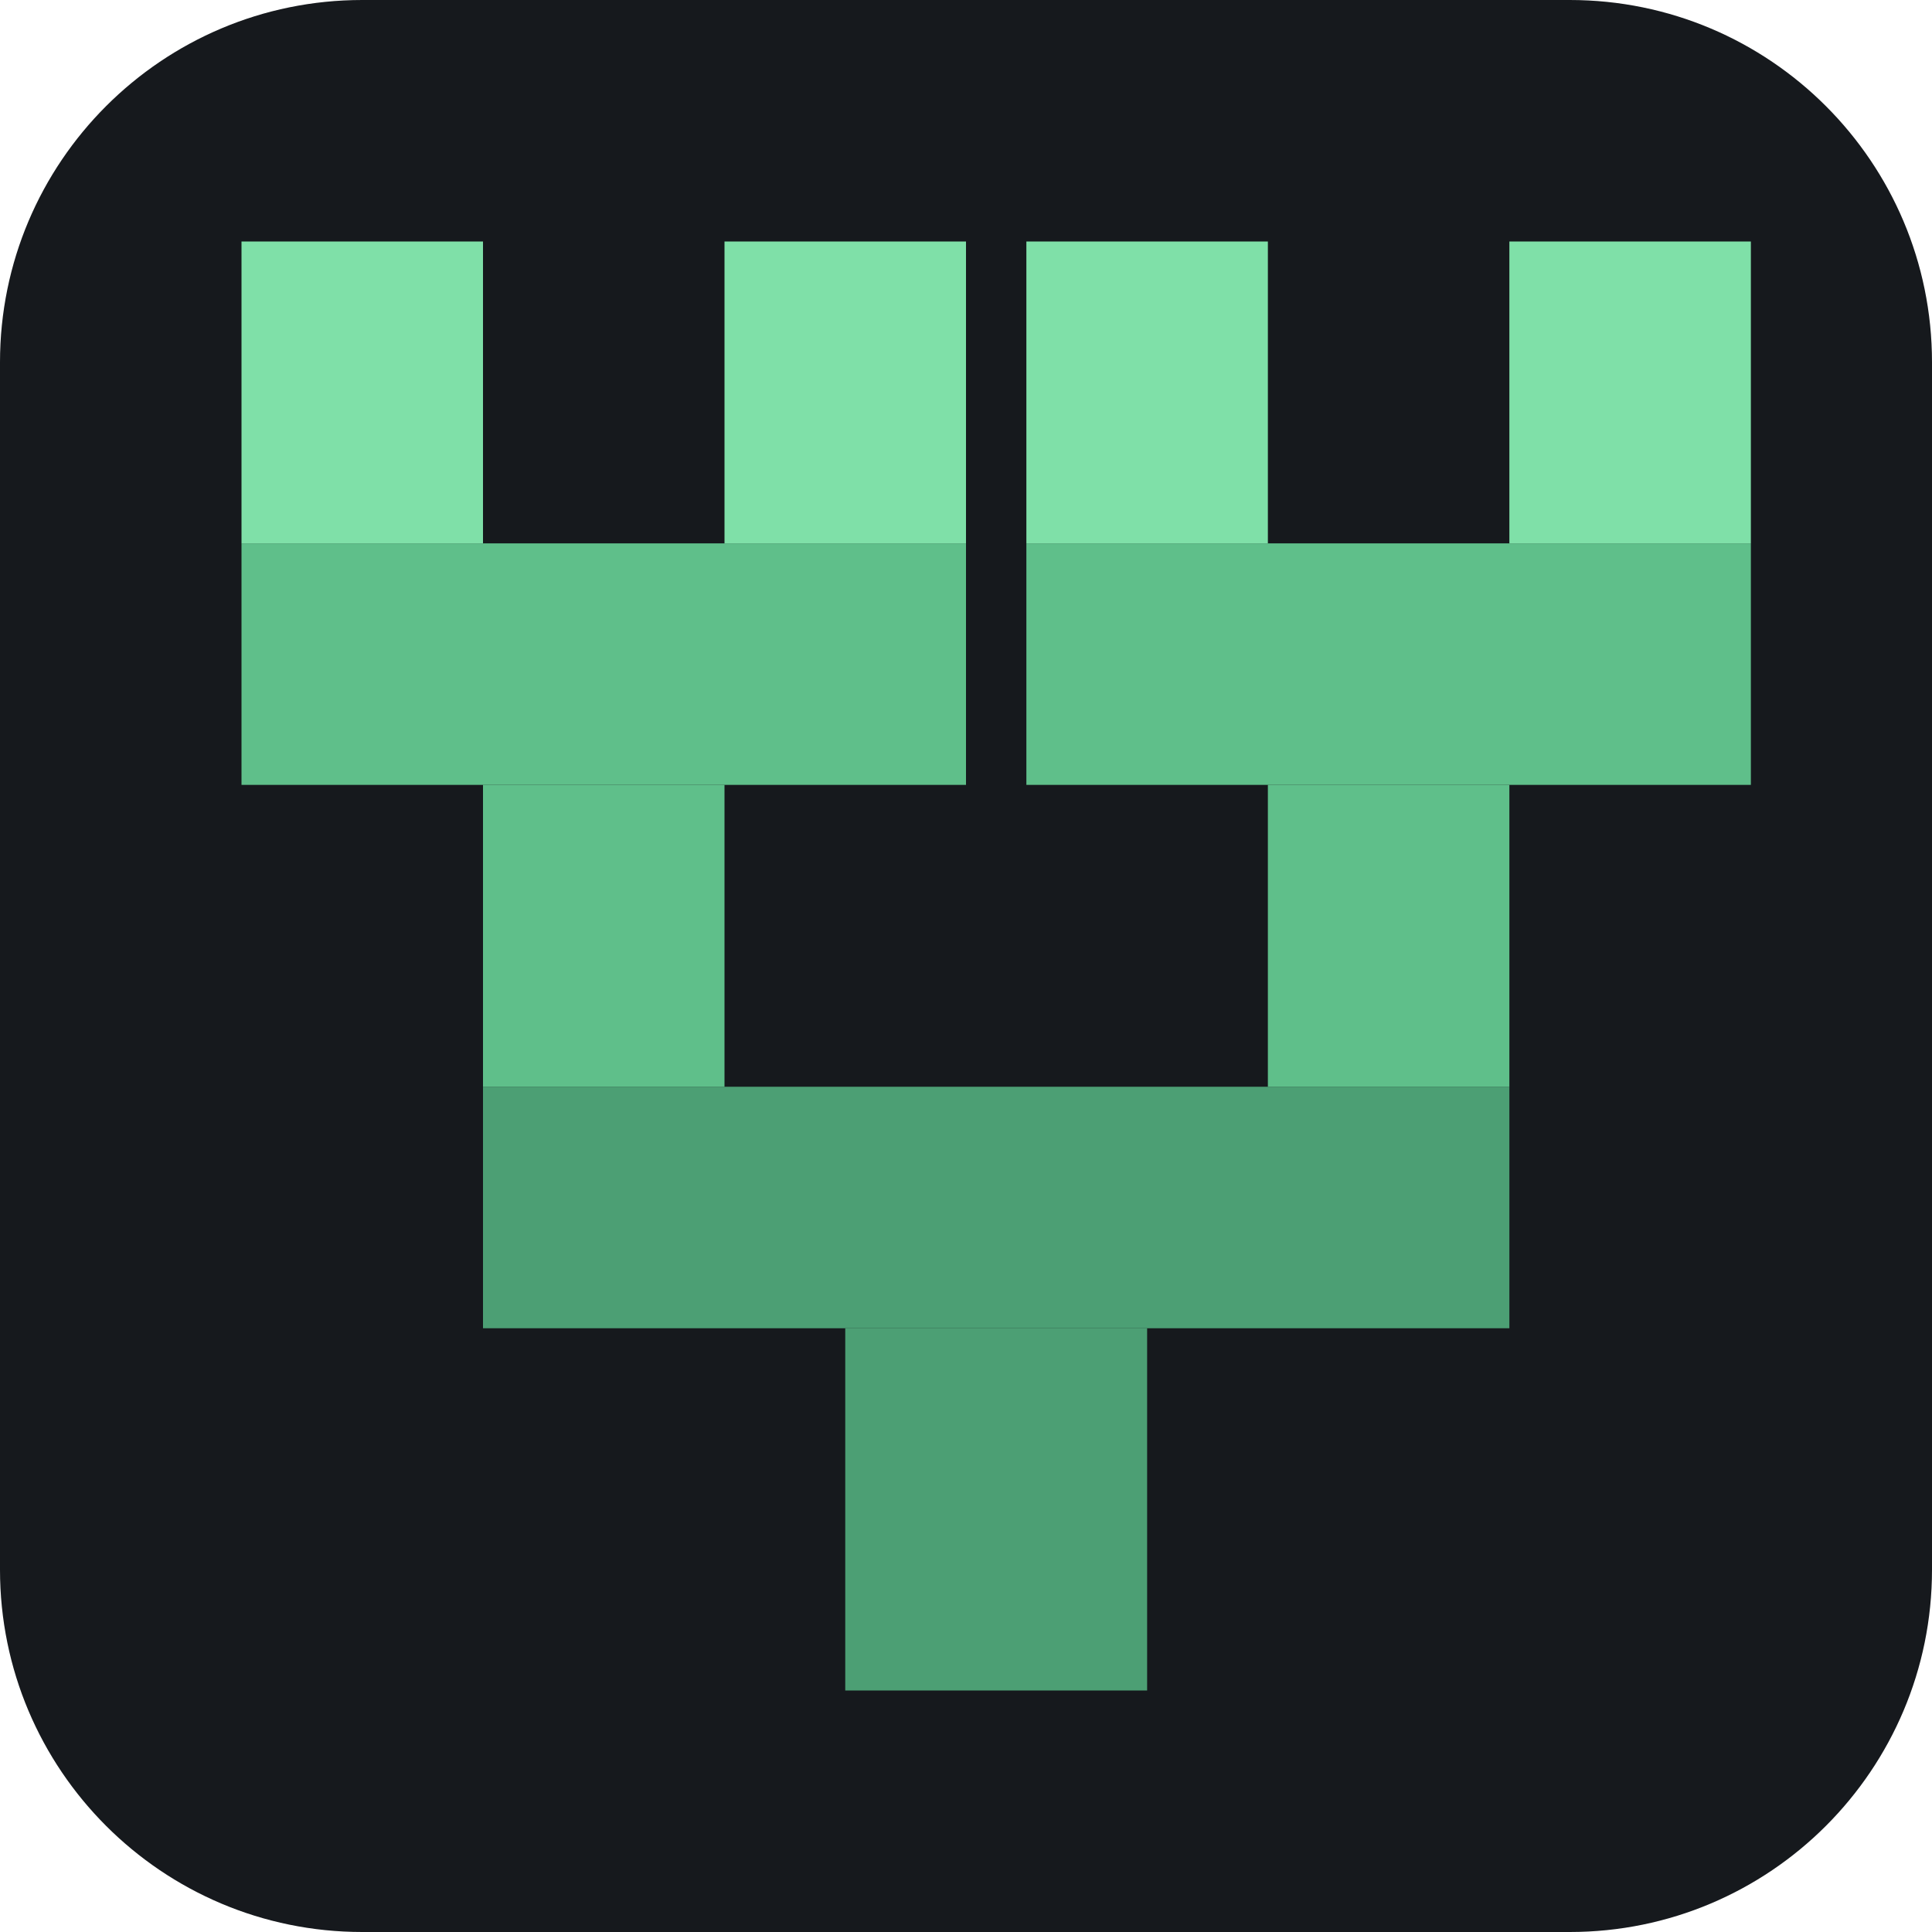
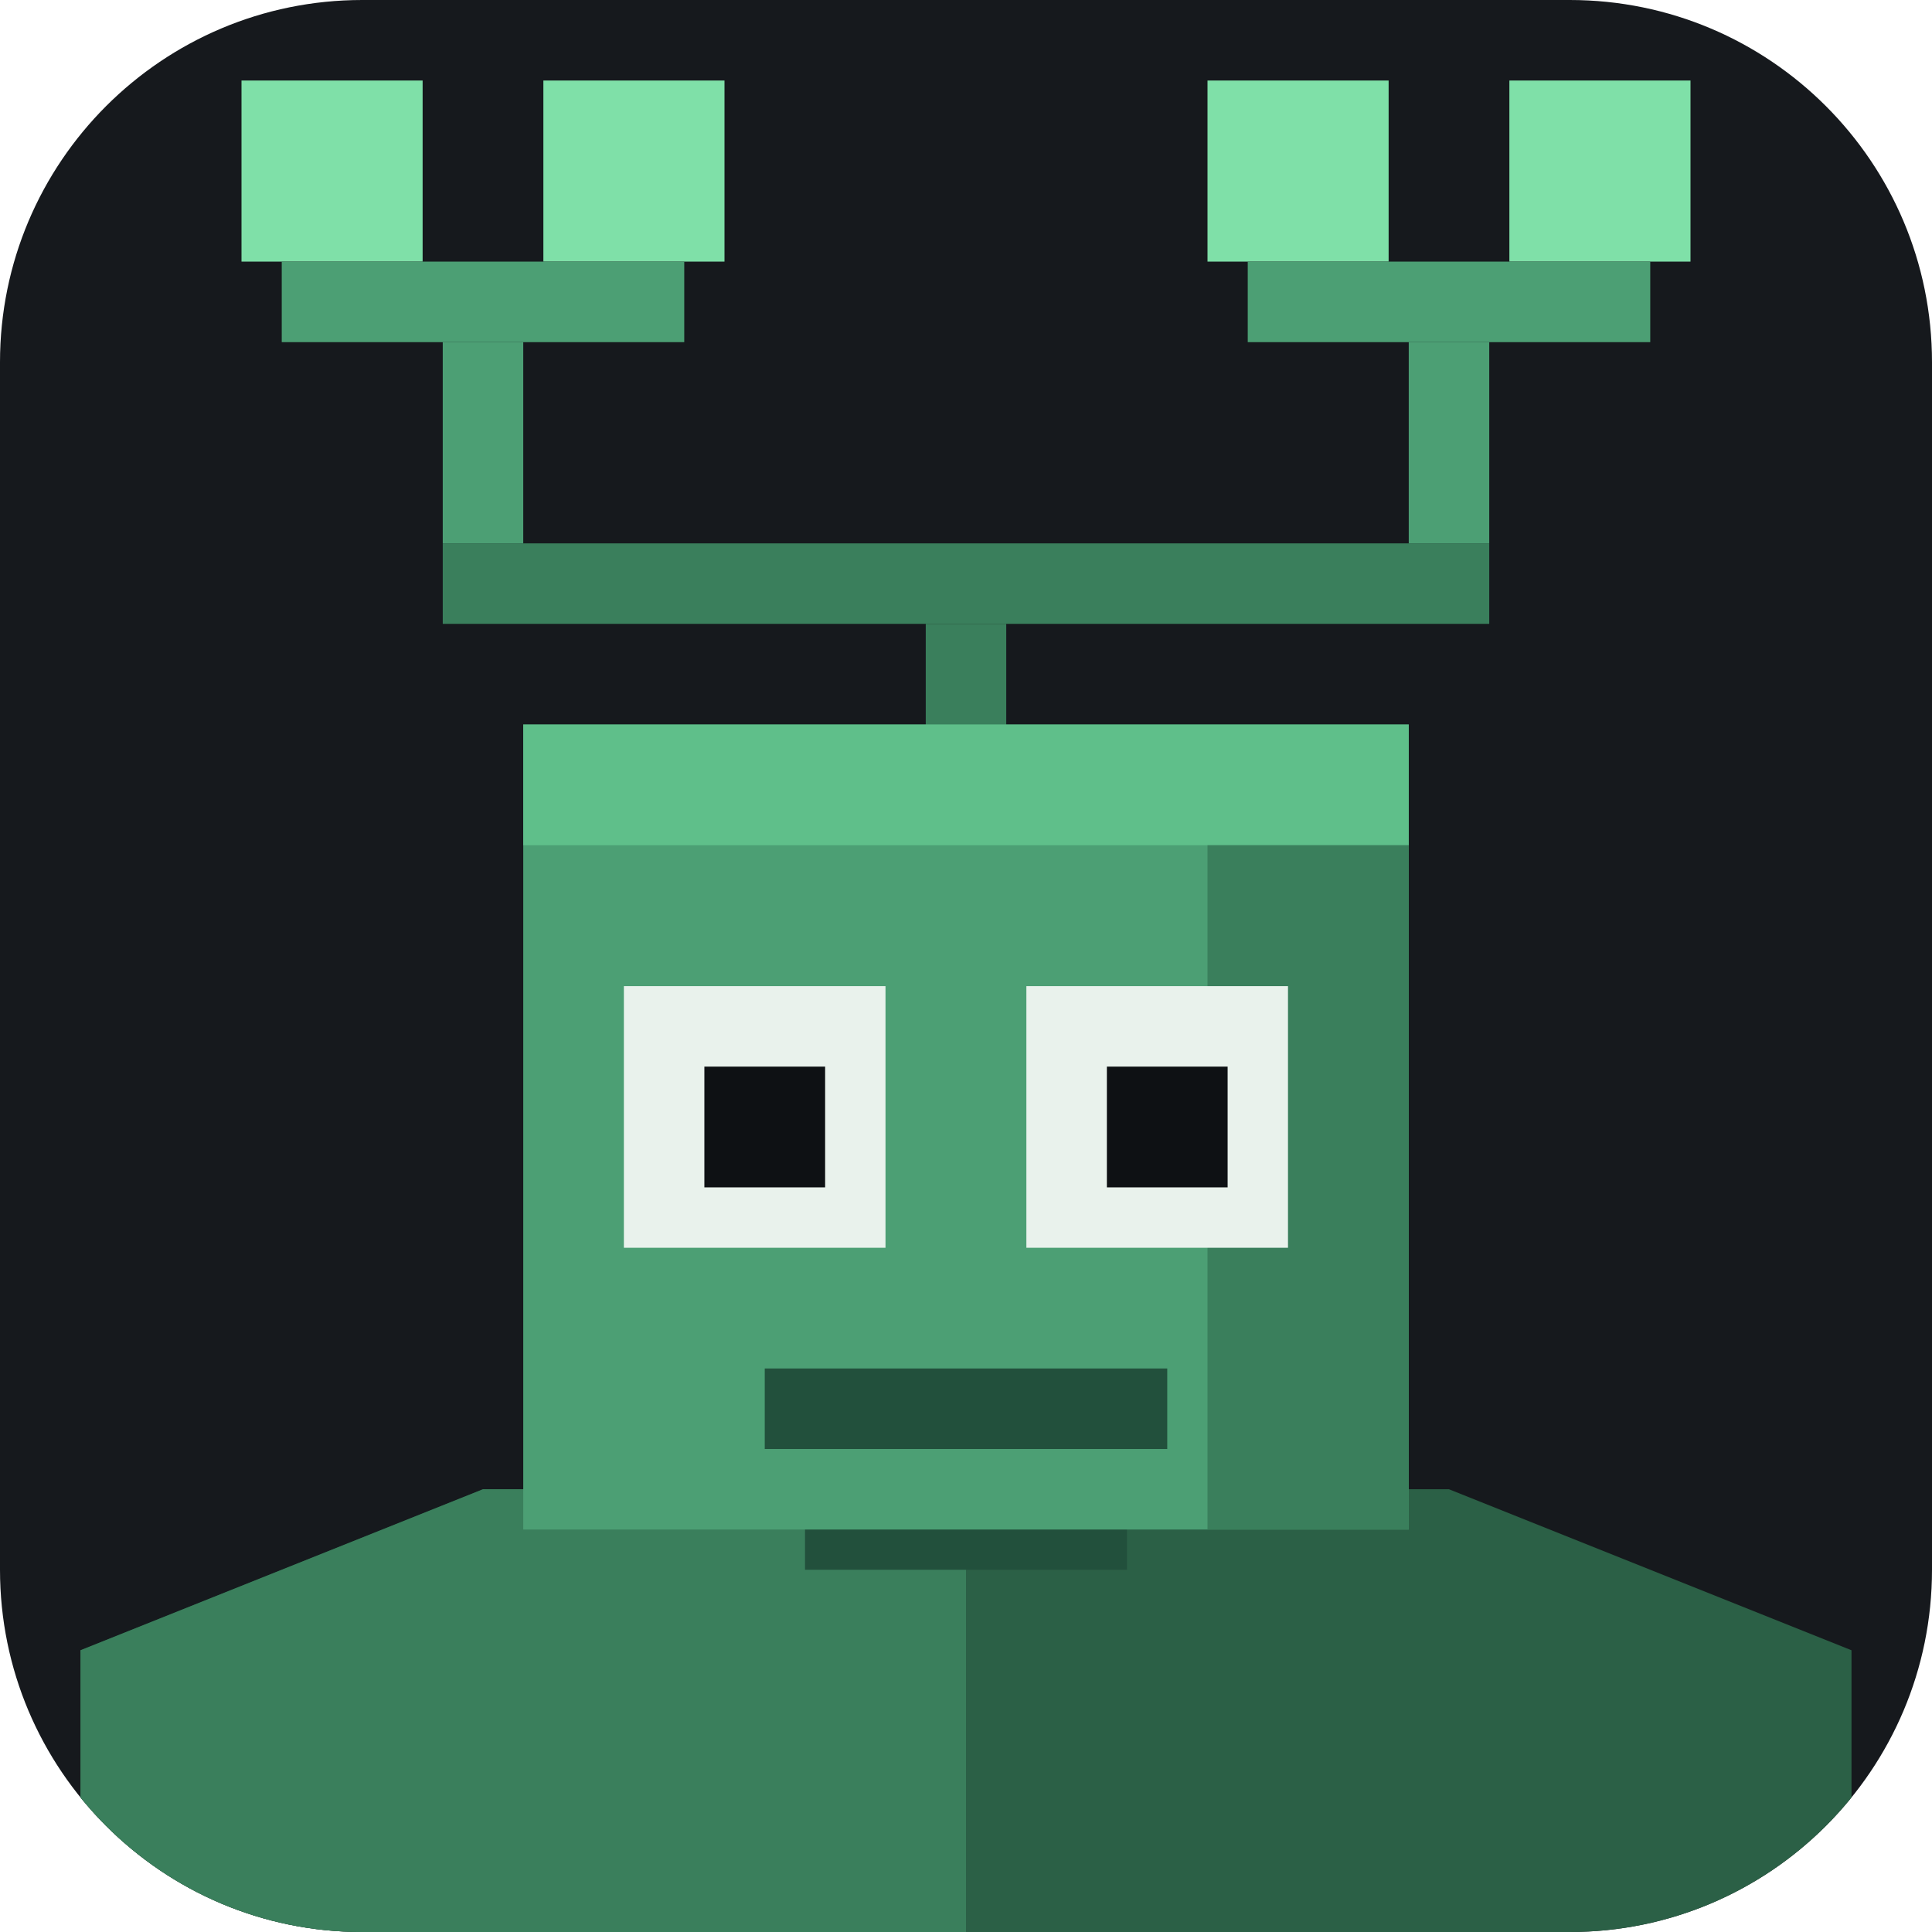
- <svg xmlns="http://www.w3.org/2000/svg" viewBox="0 0 32 32" role="img" aria-label="UCT">
-   <rect width="32" height="32" rx="6" fill="#16191d" />
-   <rect x="14" y="22" width="5" height="6" fill="#4c9f74" />
-   <rect x="8" y="18" width="17" height="4" fill="#4c9f74" />
-   <rect x="8" y="13" width="4" height="5" fill="#5fbf8a" />
-   <rect x="21" y="13" width="4" height="5" fill="#5fbf8a" />
-   <rect x="4" y="9" width="12" height="4" fill="#5fbf8a" />
-   <rect x="17" y="9" width="12" height="4" fill="#5fbf8a" />
-   <rect x="4" y="4" width="4" height="5" fill="#7fe0a8" />
-   <rect x="12" y="4" width="4" height="5" fill="#7fe0a8" />
-   <rect x="17" y="4" width="4" height="5" fill="#7fe0a8" />
-   <rect x="25" y="4" width="4" height="5" fill="#7fe0a8" />
+ <svg xmlns="http://www.w3.org/2000/svg" viewBox="0 0 96 96" role="img" aria-label="UCT">
+   <defs>
+     <clipPath id="tile">
+       <rect width="96" height="96" rx="18" />
+     </clipPath>
+   </defs>
+   <rect width="96" height="96" rx="18" fill="#16191d" />
+   <g clip-path="url(#tile)">
+     <rect x="12" y="4" width="9" height="9" fill="#7fe0a8" />
+     <rect x="27" y="4" width="9" height="9" fill="#7fe0a8" />
+     <rect x="60" y="4" width="9" height="9" fill="#7fe0a8" />
+     <rect x="75" y="4" width="9" height="9" fill="#7fe0a8" />
+     <rect x="14" y="13" width="20" height="4" fill="#4c9f74" />
+     <rect x="62" y="13" width="20" height="4" fill="#4c9f74" />
+     <rect x="22" y="17" width="4" height="10" fill="#4c9f74" />
+     <rect x="70" y="17" width="4" height="10" fill="#4c9f74" />
+     <rect x="22" y="27" width="52" height="4" fill="#3a7f5c" />
+     <rect x="46" y="31" width="4" height="8" fill="#3a7f5c" />
+     <path d="M4 96V82l20-8h48l20 8v14z" fill="#2b6046" />
+     <path d="M4 96V82l20-8h24v22z" fill="#3a7f5c" />
+     <rect x="40" y="68" width="16" height="10" fill="#22503c" />
+     <rect x="26" y="36" width="44" height="40" fill="#4c9f74" />
+     <rect x="26" y="36" width="44" height="6" fill="#5fbf8a" />
+     <rect x="60" y="42" width="10" height="34" fill="#3a7f5c" />
+     <rect x="31" y="49" width="13" height="13" fill="#e9f2ec" />
+     <rect x="51" y="49" width="13" height="13" fill="#e9f2ec" />
+     <rect x="35" y="53" width="6" height="6" fill="#0e1114" />
+     <rect x="55" y="53" width="6" height="6" fill="#0e1114" />
+     <rect x="38" y="68" width="20" height="4" fill="#22503c" />
+   </g>
</svg>
